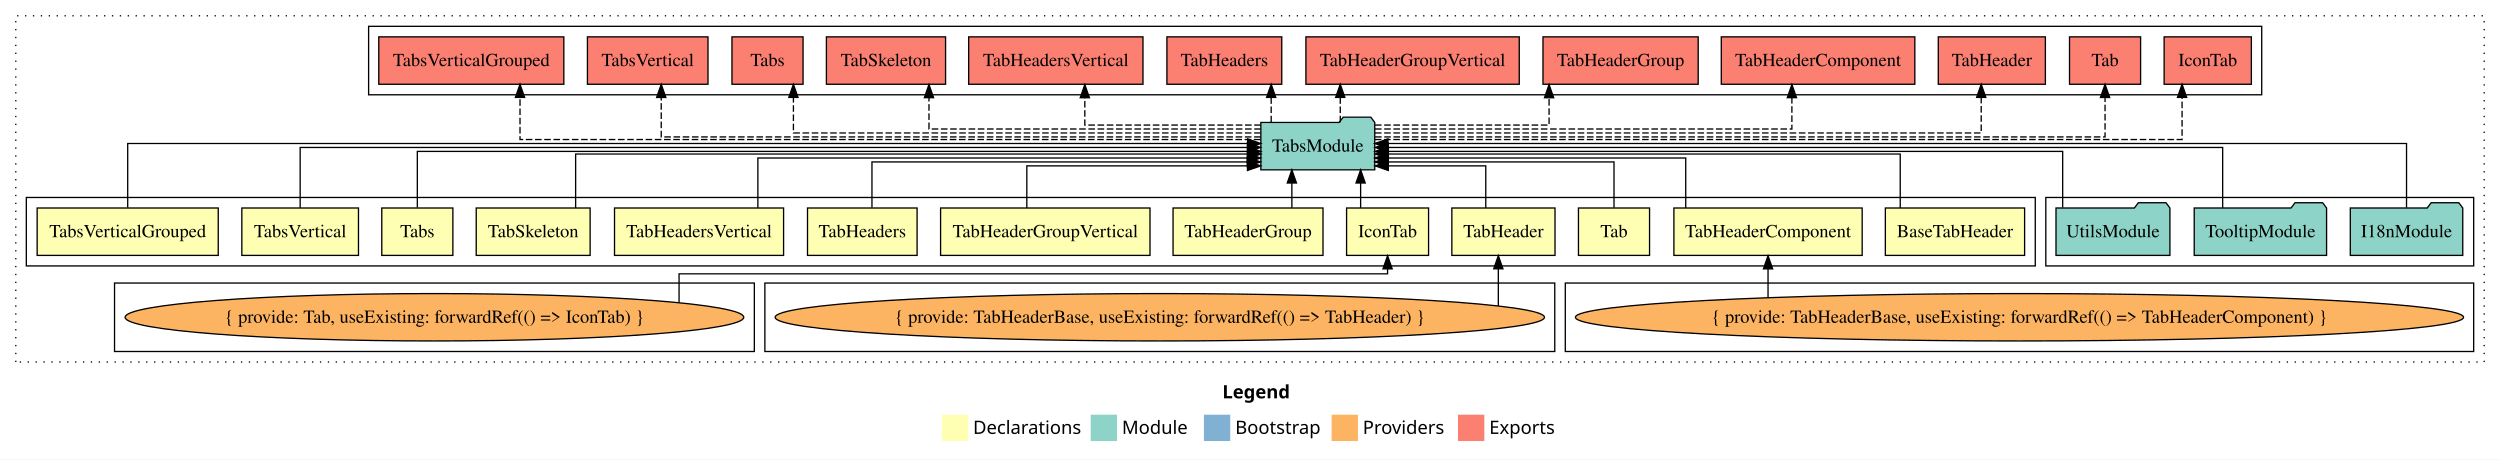
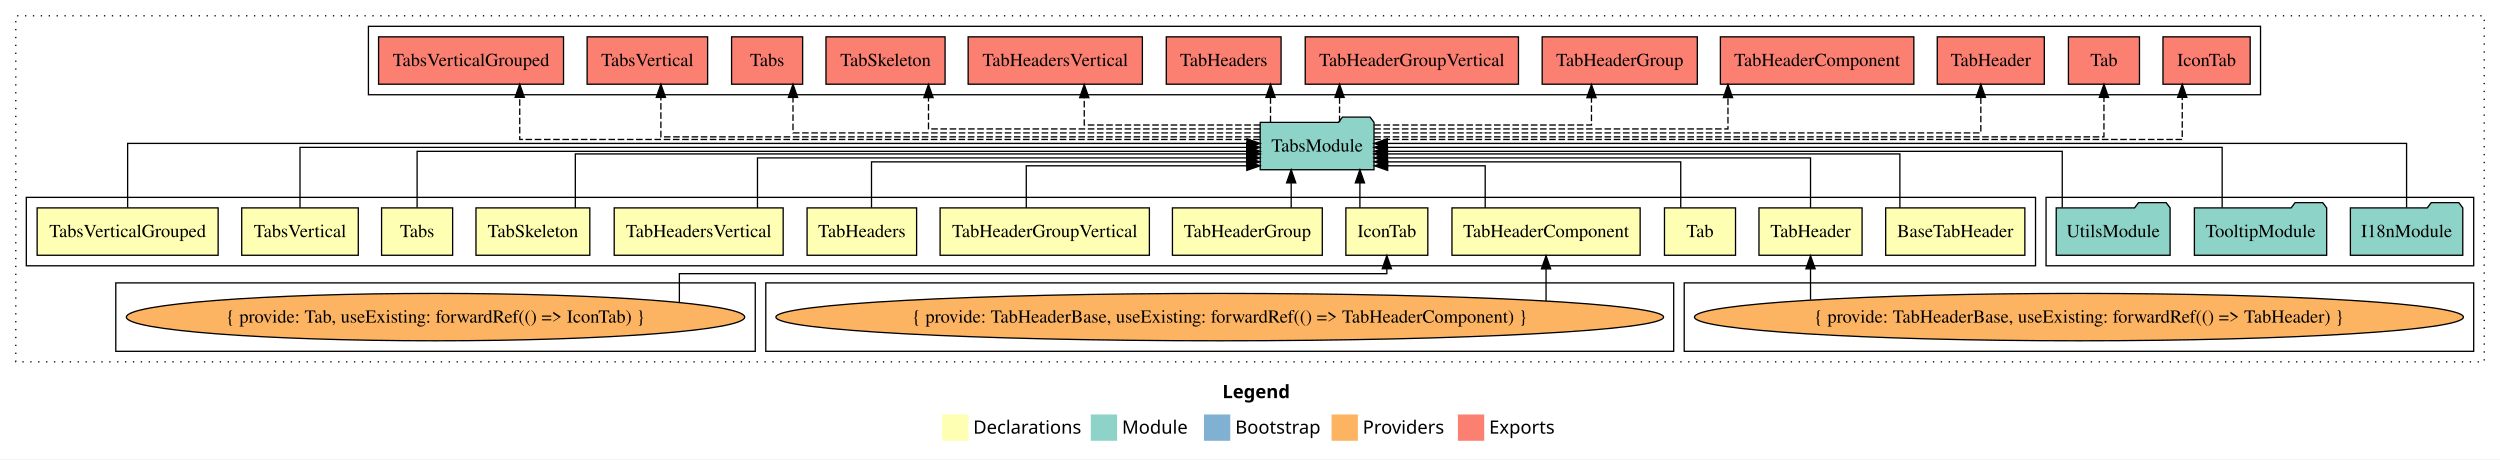
- <svg xmlns="http://www.w3.org/2000/svg" width="1899pt" height="349pt" viewBox="0.00 0.00 1899.00 349.00">
+ <svg xmlns="http://www.w3.org/2000/svg" width="1900pt" height="349pt" viewBox="0.00 0.00 1900.00 349.00">
  <g id="graph0" class="graph" transform="scale(1 1) rotate(0) translate(4 345)">
-     <polygon fill="white" stroke="transparent" points="-4,4 -4,-345 1895,-345 1895,4 -4,4" />
-     <text text-anchor="start" x="924.51" y="-42.4" font-family="Times-12" font-weight="bold" font-size="14.00">Legend</text>
-     <polygon fill="#ffffb3" stroke="transparent" points="711.5,-10 711.5,-30 731.5,-30 731.5,-10 711.5,-10" />
-     <text text-anchor="start" x="735.13" y="-15.4" font-family="Times-12" font-size="14.00">  Declarations</text>
-     <polygon fill="#8dd3c7" stroke="transparent" points="824.5,-10 824.5,-30 844.5,-30 844.5,-10 824.5,-10" />
-     <text text-anchor="start" x="848.23" y="-15.4" font-family="Times-12" font-size="14.00">  Module</text>
-     <polygon fill="#80b1d3" stroke="transparent" points="910.5,-10 910.5,-30 930.5,-30 930.5,-10 910.5,-10" />
-     <text text-anchor="start" x="934.28" y="-15.4" font-family="Times-12" font-size="14.00">  Bootstrap</text>
-     <polygon fill="#fdb462" stroke="transparent" points="1007.5,-10 1007.5,-30 1027.5,-30 1027.5,-10 1007.5,-10" />
-     <text text-anchor="start" x="1031.17" y="-15.4" font-family="Times-12" font-size="14.00">  Providers</text>
-     <polygon fill="#fb8072" stroke="transparent" points="1103.5,-10 1103.5,-30 1123.5,-30 1123.5,-10 1103.5,-10" />
-     <text text-anchor="start" x="1127.23" y="-15.4" font-family="Times-12" font-size="14.00">  Exports</text>
+     <polygon fill="white" stroke="transparent" points="-4,4 -4,-345 1896,-345 1896,4 -4,4" />
+     <text text-anchor="start" x="925.01" y="-42.4" font-family="Times-12" font-weight="bold" font-size="14.00">Legend</text>
+     <polygon fill="#ffffb3" stroke="transparent" points="712,-10 712,-30 732,-30 732,-10 712,-10" />
+     <text text-anchor="start" x="735.63" y="-15.4" font-family="Times-12" font-size="14.00">  Declarations</text>
+     <polygon fill="#8dd3c7" stroke="transparent" points="825,-10 825,-30 845,-30 845,-10 825,-10" />
+     <text text-anchor="start" x="848.73" y="-15.4" font-family="Times-12" font-size="14.00">  Module</text>
+     <polygon fill="#80b1d3" stroke="transparent" points="911,-10 911,-30 931,-30 931,-10 911,-10" />
+     <text text-anchor="start" x="934.78" y="-15.4" font-family="Times-12" font-size="14.00">  Bootstrap</text>
+     <polygon fill="#fdb462" stroke="transparent" points="1008,-10 1008,-30 1028,-30 1028,-10 1008,-10" />
+     <text text-anchor="start" x="1031.67" y="-15.4" font-family="Times-12" font-size="14.00">  Providers</text>
+     <polygon fill="#fb8072" stroke="transparent" points="1104,-10 1104,-30 1124,-30 1124,-10 1104,-10" />
+     <text text-anchor="start" x="1127.73" y="-15.4" font-family="Times-12" font-size="14.00">  Exports</text>
    <g id="clust1" class="cluster">
-       <polygon fill="none" stroke="black" stroke-dasharray="1,5" points="8,-70 8,-333 1883,-333 1883,-70 8,-70" />
+       <polygon fill="none" stroke="black" stroke-dasharray="1,5" points="8,-70 8,-333 1884,-333 1884,-70 8,-70" />
    </g>
    <g id="clust17" class="cluster">
      <polygon fill="none" stroke="black" points="276,-273 276,-325 1714,-325 1714,-273 276,-273" />
    </g>
    <g id="clust16" class="cluster">
-       <polygon fill="none" stroke="black" points="1550,-143 1550,-195 1875,-195 1875,-143 1550,-143" />
+       <polygon fill="none" stroke="black" points="1551,-143 1551,-195 1876,-195 1876,-143 1551,-143" />
    </g>
    <g id="clust2" class="cluster">
-       <polygon fill="none" stroke="black" points="16,-143 16,-195 1542,-195 1542,-143 16,-143" />
+       <polygon fill="none" stroke="black" points="16,-143 16,-195 1543,-195 1543,-143 16,-143" />
+     </g>
+     <g id="clust6" class="cluster">
+       <polygon fill="none" stroke="black" points="1276,-78 1276,-130 1876,-130 1876,-78 1276,-78" />
    </g>
    <g id="clust7" class="cluster">
-       <polygon fill="none" stroke="black" points="1185,-78 1185,-130 1875,-130 1875,-78 1185,-78" />
-     </g>
-     <g id="clust6" class="cluster">
-       <polygon fill="none" stroke="black" points="577,-78 577,-130 1177,-130 1177,-78 577,-78" />
+       <polygon fill="none" stroke="black" points="578,-78 578,-130 1268,-130 1268,-78 578,-78" />
    </g>
    <g id="clust4" class="cluster">
-       <polygon fill="none" stroke="black" points="83,-78 83,-130 569,-130 569,-78 83,-78" />
+       <polygon fill="none" stroke="black" points="84,-78 84,-130 570,-130 570,-78 84,-78" />
    </g>
    <g id="node1" class="node">
-       <polygon fill="#ffffb3" stroke="black" points="1533.89,-187 1428.11,-187 1428.11,-151 1533.89,-151 1533.89,-187" />
-       <text text-anchor="middle" x="1481" y="-164.8" font-family="Times,serif" font-size="14.00">BaseTabHeader</text>
+       <polygon fill="#ffffb3" stroke="black" points="1534.89,-187 1429.11,-187 1429.11,-151 1534.89,-151 1534.89,-187" />
+       <text text-anchor="middle" x="1482" y="-164.8" font-family="Times,serif" font-size="14.00">BaseTabHeader</text>
    </g>
    <g id="node14" class="node">
      <polygon fill="#8dd3c7" stroke="black" points="1040.26,-252 1037.26,-256 1016.26,-256 1013.26,-252 953.74,-252 953.74,-216 1040.26,-216 1040.26,-252" />
      <text text-anchor="middle" x="997" y="-229.8" font-family="Times,serif" font-size="14.00">TabsModule</text>
    </g>
    <g id="edge1" class="edge">
-       <path fill="none" stroke="black" d="M1439.41,-187.02C1439.41,-204.37 1439.41,-228 1439.41,-228 1439.41,-228 1050.63,-228 1050.63,-228" />
-       <polygon fill="black" stroke="black" points="1050.63,-224.5 1040.63,-228 1050.63,-231.5 1050.63,-224.5" />
+       <path fill="none" stroke="black" d="M1439.91,-187.02C1439.91,-204.37 1439.91,-228 1439.91,-228 1439.91,-228 1050.27,-228 1050.27,-228" />
+       <polygon fill="black" stroke="black" points="1050.27,-224.5 1040.27,-228 1050.27,-231.5 1050.27,-224.5" />
    </g>
    <g id="node2" class="node">
      <polygon fill="#ffffb3" stroke="black" points="1081.14,-187 1018.86,-187 1018.86,-151 1081.14,-151 1081.14,-187" />
      <text text-anchor="middle" x="1050" y="-164.8" font-family="Times,serif" font-size="14.00">IconTab</text>
    </g>
    <g id="edge2" class="edge">
      <path fill="none" stroke="black" d="M1029.53,-187.11C1029.53,-187.11 1029.53,-205.99 1029.53,-205.99" />
      <polygon fill="black" stroke="black" points="1026.03,-205.99 1029.53,-215.99 1033.03,-205.99 1026.03,-205.99" />
    </g>
    <g id="node3" class="node">
-       <polygon fill="#ffffb3" stroke="black" points="1249,-187 1195,-187 1195,-151 1249,-151 1249,-187" />
-       <text text-anchor="middle" x="1222" y="-164.8" font-family="Times,serif" font-size="14.00">Tab</text>
+       <polygon fill="#ffffb3" stroke="black" points="1315,-187 1261,-187 1261,-151 1315,-151 1315,-187" />
+       <text text-anchor="middle" x="1288" y="-164.8" font-family="Times,serif" font-size="14.00">Tab</text>
    </g>
    <g id="edge4" class="edge">
-       <path fill="none" stroke="black" d="M1222,-187.24C1222,-202.57 1222,-222 1222,-222 1222,-222 1050.38,-222 1050.38,-222" />
-       <polygon fill="black" stroke="black" points="1050.38,-218.5 1040.38,-222 1050.38,-225.5 1050.38,-218.5" />
+       <path fill="none" stroke="black" d="M1273.36,-187.24C1273.36,-202.57 1273.36,-222 1273.36,-222 1273.36,-222 1050.49,-222 1050.49,-222" />
+       <polygon fill="black" stroke="black" points="1050.49,-218.5 1040.49,-222 1050.49,-225.5 1050.49,-218.5" />
    </g>
    <g id="node4" class="node">
-       <polygon fill="#ffffb3" stroke="black" points="1177.18,-187 1098.82,-187 1098.82,-151 1177.18,-151 1177.18,-187" />
-       <text text-anchor="middle" x="1138" y="-164.8" font-family="Times,serif" font-size="14.00">TabHeader</text>
+       <polygon fill="#ffffb3" stroke="black" points="1411.18,-187 1332.82,-187 1332.82,-151 1411.18,-151 1411.18,-187" />
+       <text text-anchor="middle" x="1372" y="-164.8" font-family="Times,serif" font-size="14.00">TabHeader</text>
    </g>
    <g id="edge5" class="edge">
-       <path fill="none" stroke="black" d="M1124.59,-187.05C1124.59,-201.37 1124.59,-219 1124.59,-219 1124.59,-219 1050.55,-219 1050.55,-219" />
-       <polygon fill="black" stroke="black" points="1050.55,-215.5 1040.55,-219 1050.55,-222.5 1050.55,-215.5" />
+       <path fill="none" stroke="black" d="M1372,-187.03C1372,-203.4 1372,-225 1372,-225 1372,-225 1050.38,-225 1050.38,-225" />
+       <polygon fill="black" stroke="black" points="1050.38,-221.5 1040.38,-225 1050.38,-228.5 1050.38,-221.5" />
    </g>
    <g id="node5" class="node">
-       <polygon fill="#ffffb3" stroke="black" points="1410.51,-187 1267.49,-187 1267.49,-151 1410.51,-151 1410.51,-187" />
-       <text text-anchor="middle" x="1339" y="-164.8" font-family="Times,serif" font-size="14.00">TabHeaderComponent</text>
+       <polygon fill="#ffffb3" stroke="black" points="1242.51,-187 1099.49,-187 1099.49,-151 1242.51,-151 1242.51,-187" />
+       <text text-anchor="middle" x="1171" y="-164.8" font-family="Times,serif" font-size="14.00">TabHeaderComponent</text>
    </g>
    <g id="edge7" class="edge">
-       <path fill="none" stroke="black" d="M1276.48,-187.03C1276.48,-203.4 1276.48,-225 1276.48,-225 1276.48,-225 1050.36,-225 1050.36,-225" />
-       <polygon fill="black" stroke="black" points="1050.36,-221.5 1040.36,-225 1050.36,-228.5 1050.36,-221.5" />
+       <path fill="none" stroke="black" d="M1124.75,-187.05C1124.75,-201.37 1124.75,-219 1124.75,-219 1124.75,-219 1050.61,-219 1050.61,-219" />
+       <polygon fill="black" stroke="black" points="1050.61,-215.5 1040.61,-219 1050.61,-222.5 1050.61,-215.5" />
    </g>
    <g id="node6" class="node">
      <polygon fill="#ffffb3" stroke="black" points="1000.95,-187 887.05,-187 887.05,-151 1000.95,-151 1000.95,-187" />
      <text text-anchor="middle" x="944" y="-164.8" font-family="Times,serif" font-size="14.00">TabHeaderGroup</text>
    </g>
    <g id="edge9" class="edge">
      <path fill="none" stroke="black" d="M977.3,-187.11C977.3,-187.11 977.3,-205.99 977.3,-205.99" />
      <polygon fill="black" stroke="black" points="973.8,-205.99 977.3,-215.99 980.8,-205.99 973.8,-205.99" />
    </g>
    <g id="node7" class="node">
      <polygon fill="#ffffb3" stroke="black" points="869.53,-187 710.47,-187 710.47,-151 869.53,-151 869.53,-187" />
      <text text-anchor="middle" x="790" y="-164.8" font-family="Times,serif" font-size="14.00">TabHeaderGroupVertical</text>
    </g>
    <g id="edge10" class="edge">
      <path fill="none" stroke="black" d="M775.97,-187.05C775.97,-201.37 775.97,-219 775.97,-219 775.97,-219 943.59,-219 943.59,-219" />
      <polygon fill="black" stroke="black" points="943.59,-222.5 953.59,-219 943.59,-215.5 943.59,-222.5" />
    </g>
    <g id="node8" class="node">
      <polygon fill="#ffffb3" stroke="black" points="692.62,-187 609.38,-187 609.38,-151 692.62,-151 692.62,-187" />
      <text text-anchor="middle" x="651" y="-164.8" font-family="Times,serif" font-size="14.00">TabHeaders</text>
    </g>
    <g id="edge11" class="edge">
      <path fill="none" stroke="black" d="M658.34,-187.24C658.34,-202.57 658.34,-222 658.34,-222 658.34,-222 943.42,-222 943.42,-222" />
      <polygon fill="black" stroke="black" points="943.42,-225.5 953.42,-222 943.42,-218.5 943.42,-225.5" />
    </g>
    <g id="node9" class="node">
      <polygon fill="#ffffb3" stroke="black" points="591.21,-187 462.79,-187 462.79,-151 591.21,-151 591.21,-187" />
      <text text-anchor="middle" x="527" y="-164.8" font-family="Times,serif" font-size="14.00">TabHeadersVertical</text>
    </g>
    <g id="edge12" class="edge">
      <path fill="none" stroke="black" d="M571.68,-187.03C571.68,-203.4 571.68,-225 571.68,-225 571.68,-225 943.48,-225 943.48,-225" />
      <polygon fill="black" stroke="black" points="943.48,-228.5 953.48,-225 943.48,-221.5 943.48,-228.5" />
    </g>
    <g id="node10" class="node">
      <polygon fill="#ffffb3" stroke="black" points="444.26,-187 357.74,-187 357.74,-151 444.26,-151 444.26,-187" />
      <text text-anchor="middle" x="401" y="-164.8" font-family="Times,serif" font-size="14.00">TabSkeleton</text>
    </g>
    <g id="edge13" class="edge">
      <path fill="none" stroke="black" d="M433.25,-187.02C433.25,-204.37 433.25,-228 433.25,-228 433.25,-228 943.7,-228 943.7,-228" />
      <polygon fill="black" stroke="black" points="943.7,-231.5 953.7,-228 943.7,-224.5 943.7,-231.5" />
    </g>
    <g id="node11" class="node">
      <polygon fill="#ffffb3" stroke="black" points="340,-187 286,-187 286,-151 340,-151 340,-187" />
      <text text-anchor="middle" x="313" y="-164.8" font-family="Times,serif" font-size="14.00">Tabs</text>
    </g>
    <g id="edge14" class="edge">
      <path fill="none" stroke="black" d="M313,-187.3C313,-205.27 313,-230 313,-230 313,-230 943.69,-230 943.69,-230" />
      <polygon fill="black" stroke="black" points="943.69,-233.5 953.69,-230 943.69,-226.5 943.69,-233.5" />
    </g>
    <g id="node12" class="node">
      <polygon fill="#ffffb3" stroke="black" points="268.3,-187 179.7,-187 179.7,-151 268.3,-151 268.3,-187" />
      <text text-anchor="middle" x="224" y="-164.8" font-family="Times,serif" font-size="14.00">TabsVertical</text>
    </g>
    <g id="edge15" class="edge">
      <path fill="none" stroke="black" d="M224,-187.17C224,-206.09 224,-233 224,-233 224,-233 943.5,-233 943.5,-233" />
      <polygon fill="black" stroke="black" points="943.51,-236.5 953.5,-233 943.5,-229.5 943.51,-236.5" />
    </g>
    <g id="node13" class="node">
      <polygon fill="#ffffb3" stroke="black" points="161.78,-187 24.22,-187 24.22,-151 161.78,-151 161.78,-187" />
      <text text-anchor="middle" x="93" y="-164.8" font-family="Times,serif" font-size="14.00">TabsVerticalGrouped</text>
    </g>
    <g id="edge16" class="edge">
      <path fill="none" stroke="black" d="M93,-187.31C93,-207.15 93,-236 93,-236 93,-236 943.7,-236 943.7,-236" />
      <polygon fill="black" stroke="black" points="943.7,-239.5 953.7,-236 943.7,-232.5 943.7,-239.5" />
    </g>
    <g id="node21" class="node">
      <polygon fill="#fb8072" stroke="black" points="1706.14,-317 1639.86,-317 1639.86,-281 1706.14,-281 1706.14,-317" />
      <text text-anchor="middle" x="1673" y="-294.8" font-family="Times,serif" font-size="14.00">IconTab </text>
    </g>
    <g id="edge20" class="edge">
-       <path fill="none" stroke="black" stroke-dasharray="5,2" d="M1040.33,-239C1186.67,-239 1653.5,-239 1653.5,-239 1653.5,-239 1653.5,-271 1653.5,-271" />
-       <polygon fill="black" stroke="black" points="1650,-271 1653.5,-281 1657,-271 1650,-271" />
+       <path fill="none" stroke="black" stroke-dasharray="5,2" d="M1040.39,-239C1186.96,-239 1654.5,-239 1654.5,-239 1654.5,-239 1654.5,-271 1654.5,-271" />
+       <polygon fill="black" stroke="black" points="1651,-271 1654.5,-281 1658,-271 1651,-271" />
    </g>
    <g id="node22" class="node">
      <polygon fill="#fb8072" stroke="black" points="1622,-317 1568,-317 1568,-281 1622,-281 1622,-317" />
      <text text-anchor="middle" x="1595" y="-294.8" font-family="Times,serif" font-size="14.00">Tab </text>
    </g>
    <g id="edge21" class="edge">
      <path fill="none" stroke="black" stroke-dasharray="5,2" d="M1040.49,-241C1178.1,-241 1595,-241 1595,-241 1595,-241 1595,-270.97 1595,-270.97" />
      <polygon fill="black" stroke="black" points="1591.5,-270.97 1595,-280.97 1598.5,-270.97 1591.5,-270.97" />
    </g>
    <g id="node23" class="node">
      <polygon fill="#fb8072" stroke="black" points="1549.68,-317 1468.32,-317 1468.32,-281 1549.68,-281 1549.68,-317" />
      <text text-anchor="middle" x="1509" y="-294.8" font-family="Times,serif" font-size="14.00">TabHeader </text>
    </g>
    <g id="edge22" class="edge">
-       <path fill="none" stroke="black" stroke-dasharray="5,2" d="M1040.4,-244C1162.64,-244 1500.93,-244 1500.93,-244 1500.93,-244 1500.93,-270.99 1500.93,-270.99" />
-       <polygon fill="black" stroke="black" points="1497.43,-270.99 1500.93,-280.99 1504.43,-270.99 1497.43,-270.99" />
+       <path fill="none" stroke="black" stroke-dasharray="5,2" d="M1040.44,-244C1162.8,-244 1501.43,-244 1501.43,-244 1501.43,-244 1501.43,-270.99 1501.43,-270.99" />
+       <polygon fill="black" stroke="black" points="1497.93,-270.99 1501.43,-280.99 1504.93,-270.99 1497.93,-270.99" />
    </g>
    <g id="node24" class="node">
      <polygon fill="#fb8072" stroke="black" points="1450.51,-317 1303.49,-317 1303.49,-281 1450.51,-281 1450.51,-317" />
      <text text-anchor="middle" x="1377" y="-294.8" font-family="Times,serif" font-size="14.00">TabHeaderComponent </text>
    </g>
    <g id="edge23" class="edge">
-       <path fill="none" stroke="black" stroke-dasharray="5,2" d="M1040.44,-247C1136.22,-247 1357.12,-247 1357.12,-247 1357.12,-247 1357.12,-270.81 1357.12,-270.81" />
-       <polygon fill="black" stroke="black" points="1353.63,-270.81 1357.12,-280.81 1360.63,-270.81 1353.63,-270.81" />
+       <path fill="none" stroke="black" stroke-dasharray="5,2" d="M1040.42,-247C1126.21,-247 1309.25,-247 1309.25,-247 1309.25,-247 1309.25,-270.81 1309.25,-270.81" />
+       <polygon fill="black" stroke="black" points="1305.75,-270.81 1309.25,-280.81 1312.75,-270.81 1305.75,-270.81" />
    </g>
    <g id="node25" class="node">
      <polygon fill="#fb8072" stroke="black" points="1285.95,-317 1168.05,-317 1168.05,-281 1285.95,-281 1285.95,-317" />
      <text text-anchor="middle" x="1227" y="-294.8" font-family="Times,serif" font-size="14.00">TabHeaderGroup </text>
    </g>
    <g id="edge24" class="edge">
-       <path fill="none" stroke="black" stroke-dasharray="5,2" d="M1040.43,-250C1092.45,-250 1172.68,-250 1172.68,-250 1172.68,-250 1172.68,-270.75 1172.68,-270.75" />
-       <polygon fill="black" stroke="black" points="1169.18,-270.75 1172.68,-280.75 1176.18,-270.75 1169.18,-270.75" />
+       <path fill="none" stroke="black" stroke-dasharray="5,2" d="M1040.46,-250C1101.57,-250 1205.52,-250 1205.52,-250 1205.52,-250 1205.52,-270.75 1205.52,-270.75" />
+       <polygon fill="black" stroke="black" points="1202.02,-270.75 1205.52,-280.75 1209.02,-270.75 1202.02,-270.75" />
    </g>
    <g id="node26" class="node">
      <polygon fill="#fb8072" stroke="black" points="1150.03,-317 987.97,-317 987.97,-281 1150.03,-281 1150.03,-317" />
      <text text-anchor="middle" x="1069" y="-294.8" font-family="Times,serif" font-size="14.00">TabHeaderGroupVertical </text>
    </g>
    <g id="edge25" class="edge">
      <path fill="none" stroke="black" stroke-dasharray="5,2" d="M1014.06,-252.11C1014.06,-252.11 1014.06,-270.99 1014.06,-270.99" />
      <polygon fill="black" stroke="black" points="1010.56,-270.99 1014.06,-280.99 1017.56,-270.99 1010.56,-270.99" />
    </g>
    <g id="node27" class="node">
      <polygon fill="#fb8072" stroke="black" points="969.62,-317 882.38,-317 882.38,-281 969.62,-281 969.62,-317" />
      <text text-anchor="middle" x="926" y="-294.8" font-family="Times,serif" font-size="14.00">TabHeaders </text>
    </g>
    <g id="edge26" class="edge">
      <path fill="none" stroke="black" stroke-dasharray="5,2" d="M961.59,-252.11C961.59,-252.11 961.59,-270.99 961.59,-270.99" />
      <polygon fill="black" stroke="black" points="958.09,-270.99 961.59,-280.99 965.09,-270.99 958.09,-270.99" />
    </g>
    <g id="node28" class="node">
      <polygon fill="#fb8072" stroke="black" points="864.21,-317 731.79,-317 731.79,-281 864.21,-281 864.21,-317" />
      <text text-anchor="middle" x="798" y="-294.8" font-family="Times,serif" font-size="14.00">TabHeadersVertical </text>
    </g>
    <g id="edge27" class="edge">
      <path fill="none" stroke="black" stroke-dasharray="5,2" d="M953.71,-250C901.32,-250 820.03,-250 820.03,-250 820.03,-250 820.03,-270.75 820.03,-270.75" />
      <polygon fill="black" stroke="black" points="816.53,-270.75 820.03,-280.75 823.53,-270.75 816.53,-270.75" />
    </g>
    <g id="node29" class="node">
      <polygon fill="#fb8072" stroke="black" points="714.26,-317 623.74,-317 623.74,-281 714.26,-281 714.26,-317" />
      <text text-anchor="middle" x="669" y="-294.8" font-family="Times,serif" font-size="14.00">TabSkeleton </text>
    </g>
    <g id="edge28" class="edge">
      <path fill="none" stroke="black" stroke-dasharray="5,2" d="M953.74,-247C871.7,-247 701.65,-247 701.65,-247 701.65,-247 701.65,-270.81 701.65,-270.81" />
      <polygon fill="black" stroke="black" points="698.15,-270.81 701.65,-280.81 705.15,-270.81 698.15,-270.81" />
    </g>
    <g id="node30" class="node">
      <polygon fill="#fb8072" stroke="black" points="606,-317 552,-317 552,-281 606,-281 606,-317" />
      <text text-anchor="middle" x="579" y="-294.8" font-family="Times,serif" font-size="14.00">Tabs </text>
    </g>
    <g id="edge29" class="edge">
      <path fill="none" stroke="black" stroke-dasharray="5,2" d="M953.61,-244C850.38,-244 598.68,-244 598.68,-244 598.68,-244 598.68,-270.99 598.68,-270.99" />
      <polygon fill="black" stroke="black" points="595.18,-270.99 598.68,-280.99 602.18,-270.99 595.18,-270.99" />
    </g>
    <g id="node31" class="node">
      <polygon fill="#fb8072" stroke="black" points="533.79,-317 442.21,-317 442.21,-281 533.79,-281 533.79,-317" />
      <text text-anchor="middle" x="488" y="-294.8" font-family="Times,serif" font-size="14.00">TabsVertical </text>
    </g>
    <g id="edge30" class="edge">
      <path fill="none" stroke="black" stroke-dasharray="5,2" d="M953.61,-241C832.28,-241 498.27,-241 498.27,-241 498.27,-241 498.27,-270.97 498.27,-270.97" />
      <polygon fill="black" stroke="black" points="494.77,-270.97 498.27,-280.97 501.77,-270.97 494.77,-270.97" />
    </g>
    <g id="node32" class="node">
      <polygon fill="#fb8072" stroke="black" points="424.28,-317 283.72,-317 283.72,-281 424.28,-281 424.28,-317" />
      <text text-anchor="middle" x="354" y="-294.8" font-family="Times,serif" font-size="14.00">TabsVerticalGrouped </text>
    </g>
    <g id="edge31" class="edge">
      <path fill="none" stroke="black" stroke-dasharray="5,2" d="M953.42,-239C814.47,-239 391,-239 391,-239 391,-239 391,-271 391,-271" />
      <polygon fill="black" stroke="black" points="387.5,-271 391,-281 394.5,-271 387.5,-271" />
    </g>
    <g id="node15" class="node">
-       <ellipse fill="#fdb462" stroke="black" cx="326" cy="-104" rx="234.97" ry="18" />
-       <text text-anchor="middle" x="326" y="-99.8" font-family="Times,serif" font-size="14.00">{ provide: Tab, useExisting: forwardRef(() =&gt; IconTab) }</text>
+       <ellipse fill="#fdb462" stroke="black" cx="327" cy="-104" rx="234.97" ry="18" />
+       <text text-anchor="middle" x="327" y="-99.8" font-family="Times,serif" font-size="14.00">{ provide: Tab, useExisting: forwardRef(() =&gt; IconTab) }</text>
    </g>
    <g id="edge3" class="edge">
-       <path fill="none" stroke="black" d="M511.82,-115.17C511.82,-124.75 511.82,-137 511.82,-137 511.82,-137 1050,-137 1050,-137 1050,-137 1050,-140.76 1050,-140.76" />
+       <path fill="none" stroke="black" d="M512.32,-115.17C512.32,-124.75 512.32,-137 512.32,-137 512.32,-137 1050,-137 1050,-137 1050,-137 1050,-140.76 1050,-140.76" />
      <polygon fill="black" stroke="black" points="1046.5,-140.76 1050,-150.76 1053.5,-140.76 1046.5,-140.76" />
    </g>
    <g id="node16" class="node">
-       <ellipse fill="#fdb462" stroke="black" cx="877" cy="-104" rx="292.19" ry="18" />
-       <text text-anchor="middle" x="877" y="-99.8" font-family="Times,serif" font-size="14.00">{ provide: TabHeaderBase, useExisting: forwardRef(() =&gt; TabHeader) }</text>
+       <ellipse fill="#fdb462" stroke="black" cx="1576" cy="-104" rx="292.19" ry="18" />
+       <text text-anchor="middle" x="1576" y="-99.8" font-family="Times,serif" font-size="14.00">{ provide: TabHeaderBase, useExisting: forwardRef(() =&gt; TabHeader) }</text>
    </g>
    <g id="edge6" class="edge">
-       <path fill="none" stroke="black" d="M1134.13,-112.77C1134.13,-112.77 1134.13,-140.8 1134.13,-140.8" />
-       <polygon fill="black" stroke="black" points="1130.63,-140.8 1134.13,-150.8 1137.63,-140.8 1130.63,-140.8" />
+       <path fill="none" stroke="black" d="M1372,-117.15C1372,-117.15 1372,-140.69 1372,-140.69" />
+       <polygon fill="black" stroke="black" points="1368.5,-140.69 1372,-150.69 1375.5,-140.69 1368.5,-140.69" />
    </g>
    <g id="node17" class="node">
-       <ellipse fill="#fdb462" stroke="black" cx="1530" cy="-104" rx="337.32" ry="18" />
-       <text text-anchor="middle" x="1530" y="-99.8" font-family="Times,serif" font-size="14.00">{ provide: TabHeaderBase, useExisting: forwardRef(() =&gt; TabHeaderComponent) }</text>
+       <ellipse fill="#fdb462" stroke="black" cx="923" cy="-104" rx="337.32" ry="18" />
+       <text text-anchor="middle" x="923" y="-99.8" font-family="Times,serif" font-size="14.00">{ provide: TabHeaderBase, useExisting: forwardRef(() =&gt; TabHeaderComponent) }</text>
    </g>
    <g id="edge8" class="edge">
-       <path fill="none" stroke="black" d="M1339,-119.08C1339,-119.08 1339,-140.76 1339,-140.76" />
-       <polygon fill="black" stroke="black" points="1335.5,-140.76 1339,-150.76 1342.5,-140.76 1335.5,-140.76" />
+       <path fill="none" stroke="black" d="M1171,-116.23C1171,-116.23 1171,-140.68 1171,-140.68" />
+       <polygon fill="black" stroke="black" points="1167.5,-140.68 1171,-150.68 1174.5,-140.68 1167.5,-140.68" />
    </g>
    <g id="node18" class="node">
-       <polygon fill="#8dd3c7" stroke="black" points="1866.71,-187 1863.71,-191 1842.71,-191 1839.71,-187 1781.29,-187 1781.29,-151 1866.71,-151 1866.71,-187" />
-       <text text-anchor="middle" x="1824" y="-164.8" font-family="Times,serif" font-size="14.00">I18nModule</text>
+       <polygon fill="#8dd3c7" stroke="black" points="1867.71,-187 1864.71,-191 1843.71,-191 1840.71,-187 1782.29,-187 1782.29,-151 1867.71,-151 1867.71,-187" />
+       <text text-anchor="middle" x="1825" y="-164.8" font-family="Times,serif" font-size="14.00">I18nModule</text>
    </g>
    <g id="edge17" class="edge">
-       <path fill="none" stroke="black" d="M1824,-187.31C1824,-207.15 1824,-236 1824,-236 1824,-236 1050.3,-236 1050.3,-236" />
-       <polygon fill="black" stroke="black" points="1050.3,-232.5 1040.3,-236 1050.3,-239.5 1050.3,-232.5" />
+       <path fill="none" stroke="black" d="M1825,-187.31C1825,-207.15 1825,-236 1825,-236 1825,-236 1050.35,-236 1050.35,-236" />
+       <polygon fill="black" stroke="black" points="1050.35,-232.5 1040.35,-236 1050.35,-239.5 1050.35,-232.5" />
    </g>
    <g id="node19" class="node">
-       <polygon fill="#8dd3c7" stroke="black" points="1763.27,-187 1760.27,-191 1739.27,-191 1736.27,-187 1662.73,-187 1662.73,-151 1763.27,-151 1763.27,-187" />
-       <text text-anchor="middle" x="1713" y="-164.8" font-family="Times,serif" font-size="14.00">TooltipModule</text>
+       <polygon fill="#8dd3c7" stroke="black" points="1764.27,-187 1761.27,-191 1740.27,-191 1737.27,-187 1663.73,-187 1663.73,-151 1764.27,-151 1764.27,-187" />
+       <text text-anchor="middle" x="1714" y="-164.8" font-family="Times,serif" font-size="14.00">TooltipModule</text>
    </g>
    <g id="edge18" class="edge">
-       <path fill="none" stroke="black" d="M1684.34,-187.17C1684.34,-206.09 1684.34,-233 1684.34,-233 1684.34,-233 1050.52,-233 1050.52,-233" />
-       <polygon fill="black" stroke="black" points="1050.52,-229.5 1040.52,-233 1050.52,-236.5 1050.52,-229.5" />
+       <path fill="none" stroke="black" d="M1684.84,-187.17C1684.84,-206.09 1684.84,-233 1684.84,-233 1684.84,-233 1050.29,-233 1050.29,-233" />
+       <polygon fill="black" stroke="black" points="1050.29,-229.5 1040.29,-233 1050.29,-236.5 1050.29,-229.5" />
    </g>
    <g id="node20" class="node">
-       <polygon fill="#8dd3c7" stroke="black" points="1644.27,-187 1641.27,-191 1620.27,-191 1617.27,-187 1557.73,-187 1557.73,-151 1644.27,-151 1644.27,-187" />
-       <text text-anchor="middle" x="1601" y="-164.8" font-family="Times,serif" font-size="14.00">UtilsModule</text>
+       <polygon fill="#8dd3c7" stroke="black" points="1645.27,-187 1642.27,-191 1621.27,-191 1618.27,-187 1558.73,-187 1558.73,-151 1645.27,-151 1645.27,-187" />
+       <text text-anchor="middle" x="1602" y="-164.8" font-family="Times,serif" font-size="14.00">UtilsModule</text>
    </g>
    <g id="edge19" class="edge">
-       <path fill="none" stroke="black" d="M1562.81,-187.3C1562.81,-205.27 1562.81,-230 1562.81,-230 1562.81,-230 1050.46,-230 1050.46,-230" />
-       <polygon fill="black" stroke="black" points="1050.46,-226.5 1040.46,-230 1050.46,-233.5 1050.46,-226.5" />
+       <path fill="none" stroke="black" d="M1563.31,-187.3C1563.31,-205.27 1563.31,-230 1563.31,-230 1563.31,-230 1050.5,-230 1050.5,-230" />
+       <polygon fill="black" stroke="black" points="1050.5,-226.5 1040.5,-230 1050.5,-233.5 1050.5,-226.5" />
    </g>
  </g>
</svg>
